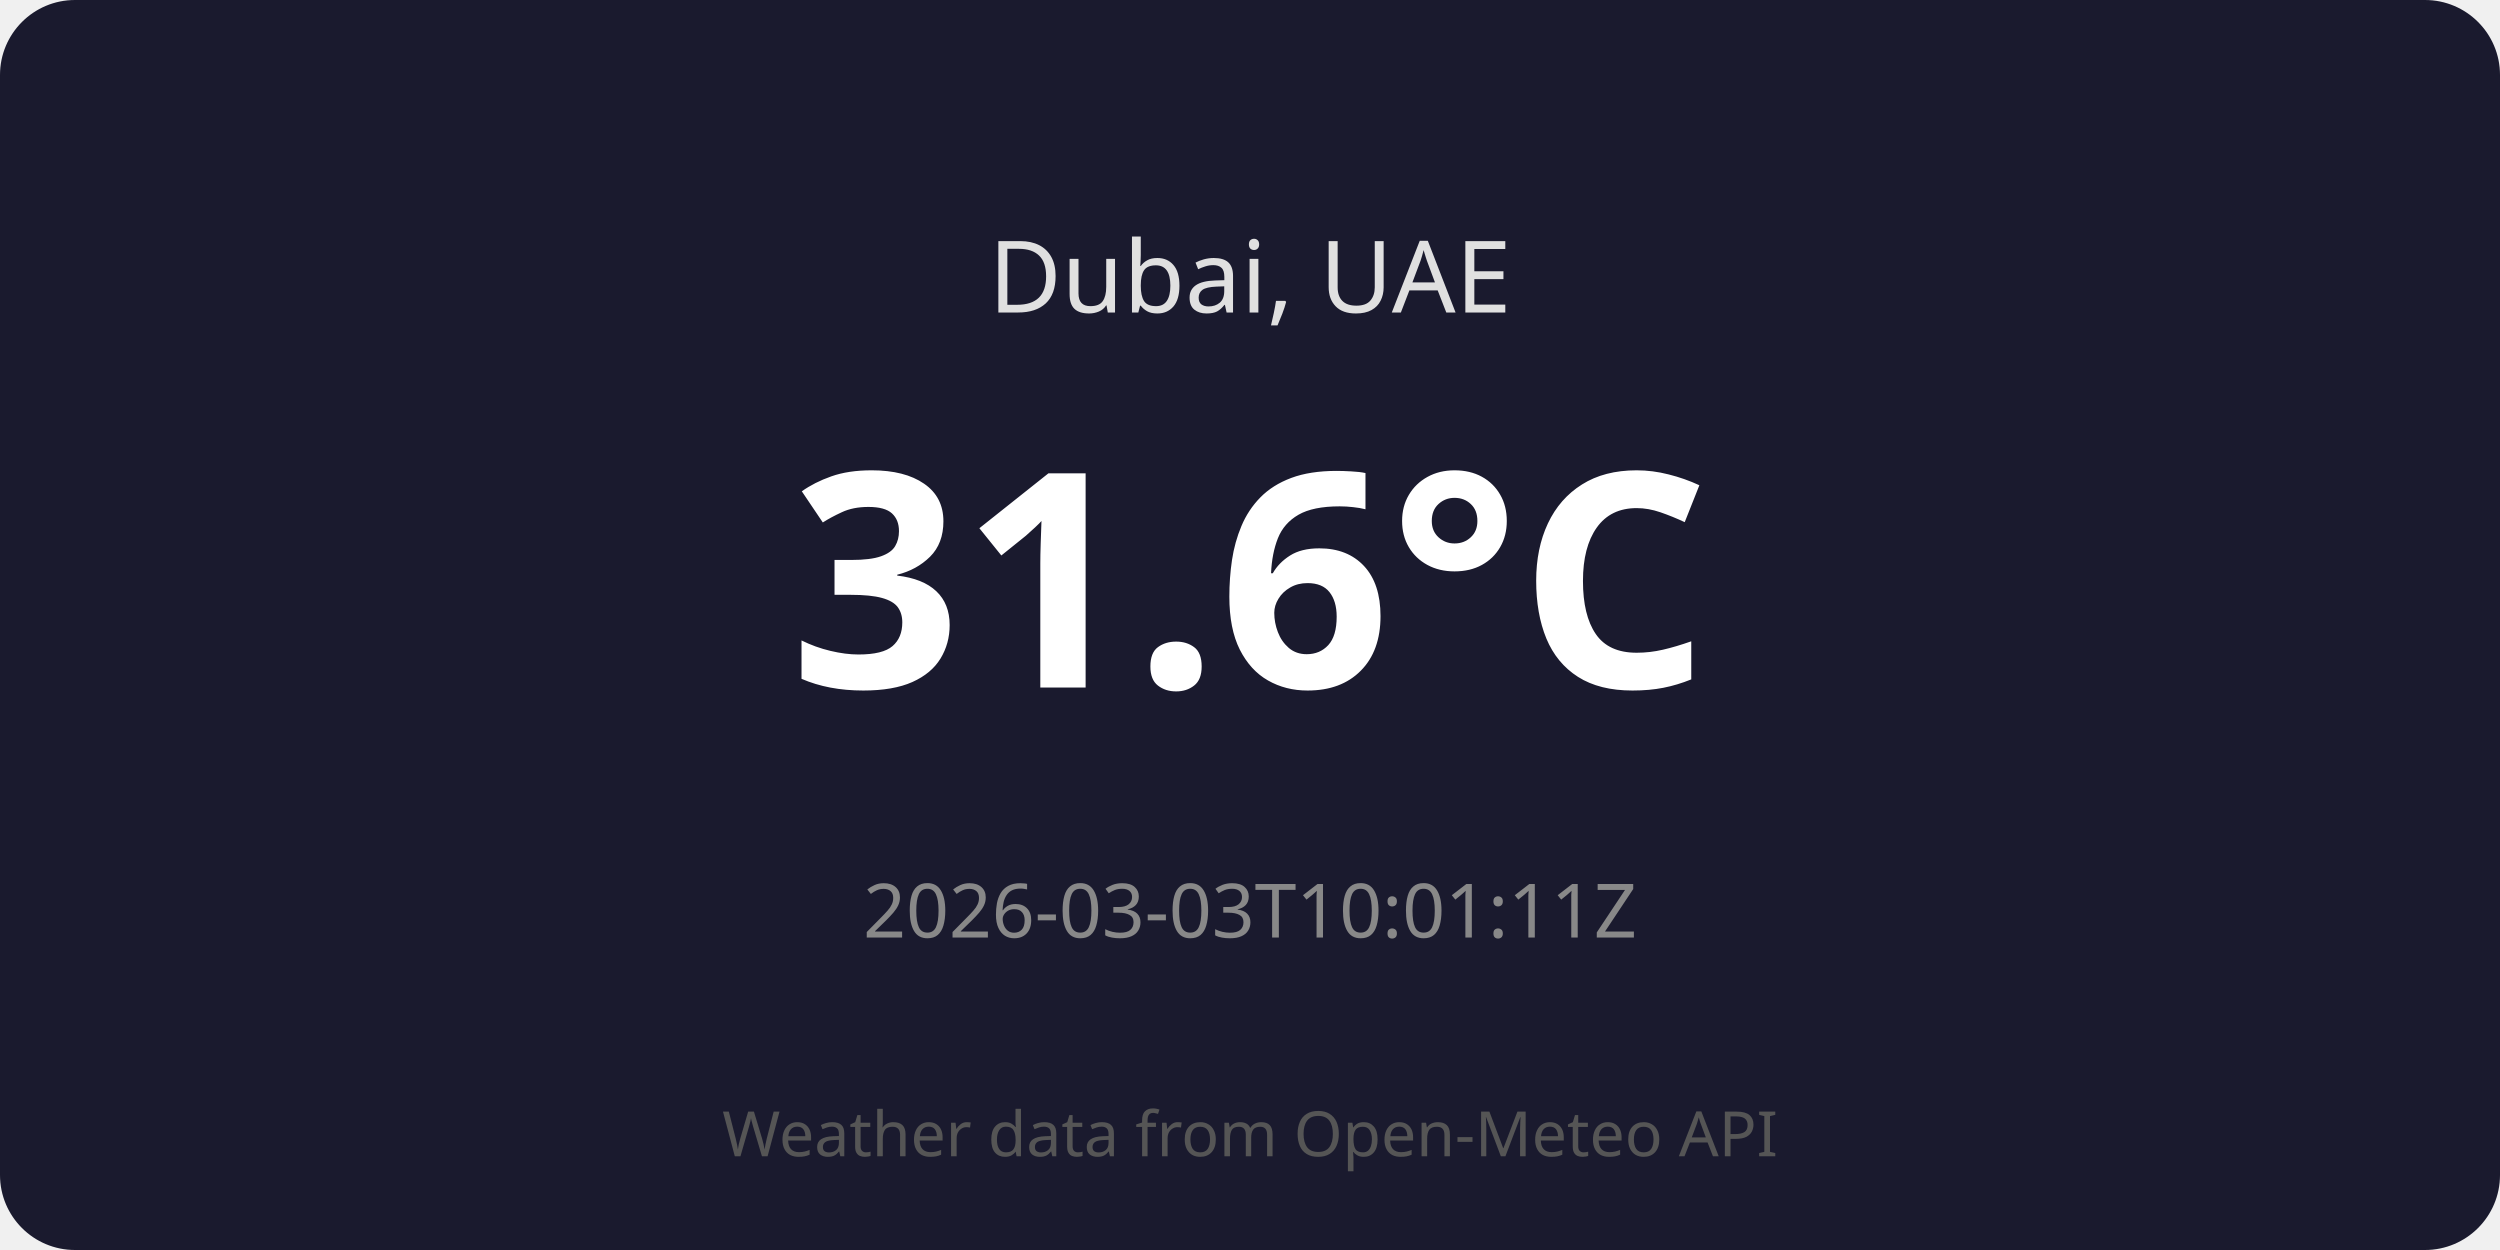
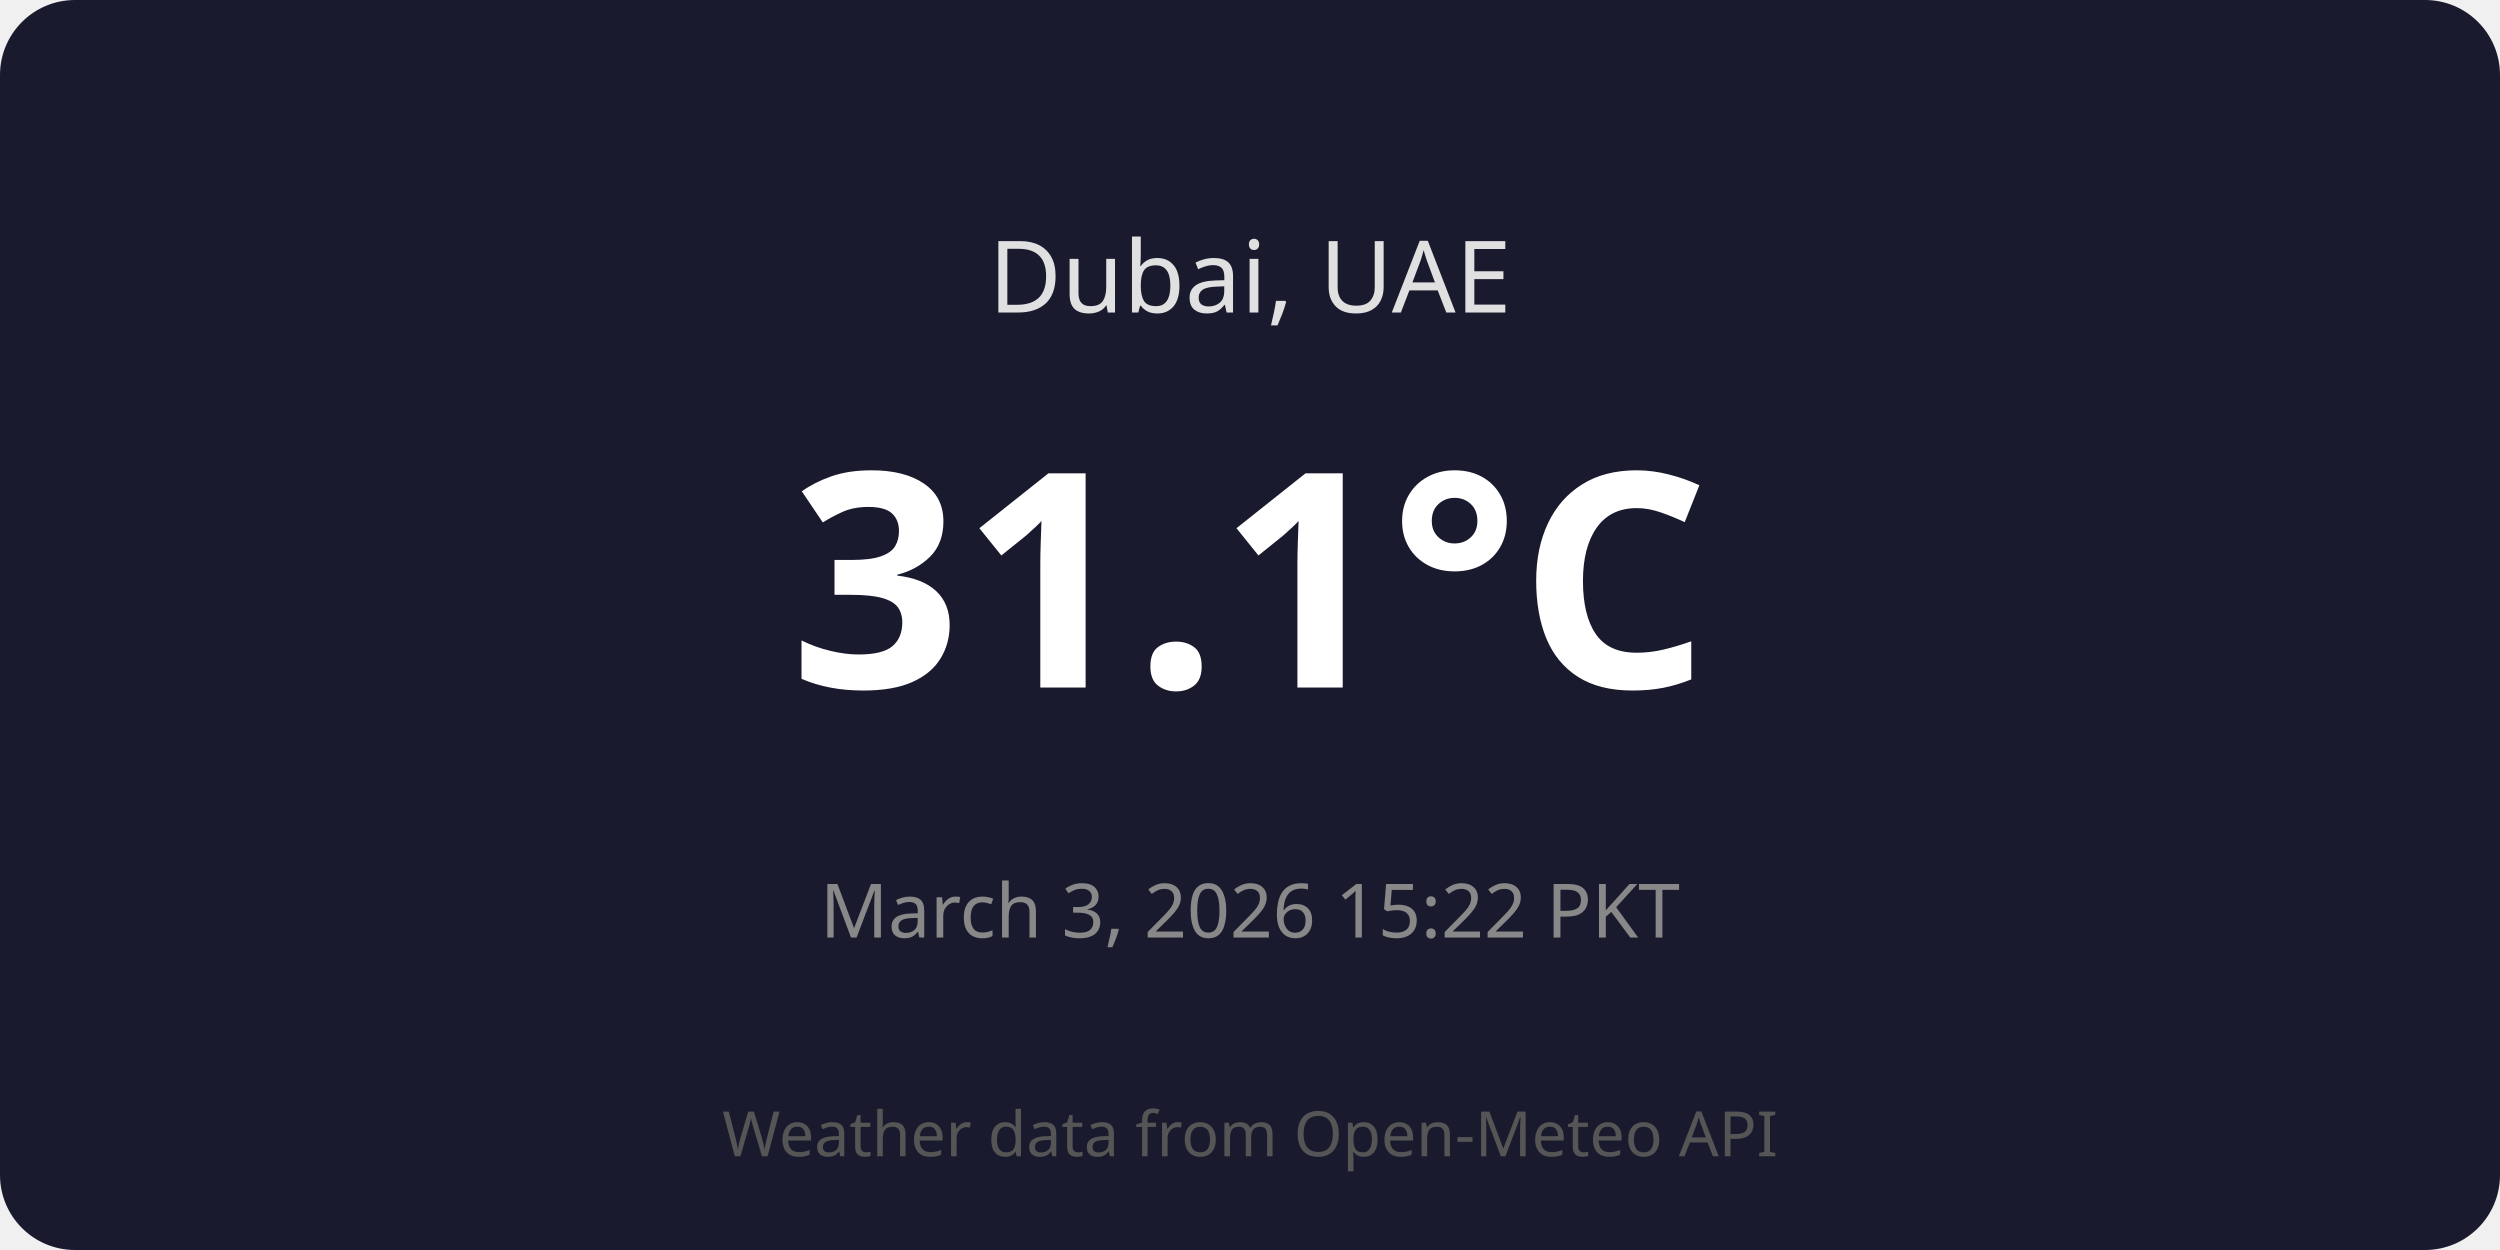
<svg xmlns="http://www.w3.org/2000/svg" viewBox="0 0 400 200" width="400" height="200">
  <rect width="400" height="200" rx="12" fill="#1a1a2e" />
  <text x="200" y="50" text-anchor="middle" fill="#e0e0e0" font-family="system-ui" font-size="16">Dubai, UAE</text>
-   <text x="200" y="110" text-anchor="middle" fill="white" font-family="system-ui" font-size="48" font-weight="bold">31.6°C</text>
-   <text x="200" y="150" text-anchor="middle" fill="#888" font-family="system-ui" font-size="12">2026-03-03T10:01:11Z</text>
+   <text x="200" y="110" text-anchor="middle" fill="white" font-family="system-ui" font-size="48" font-weight="bold">31.1°C</text>
+   <text x="200" y="150" text-anchor="middle" fill="#888" font-family="system-ui" font-size="12">March 3, 2026 15:22 PKT</text>
  <text x="200" y="185" text-anchor="middle" fill="#555" font-family="system-ui" font-size="10">Weather data from Open-Meteo API</text>
</svg>
